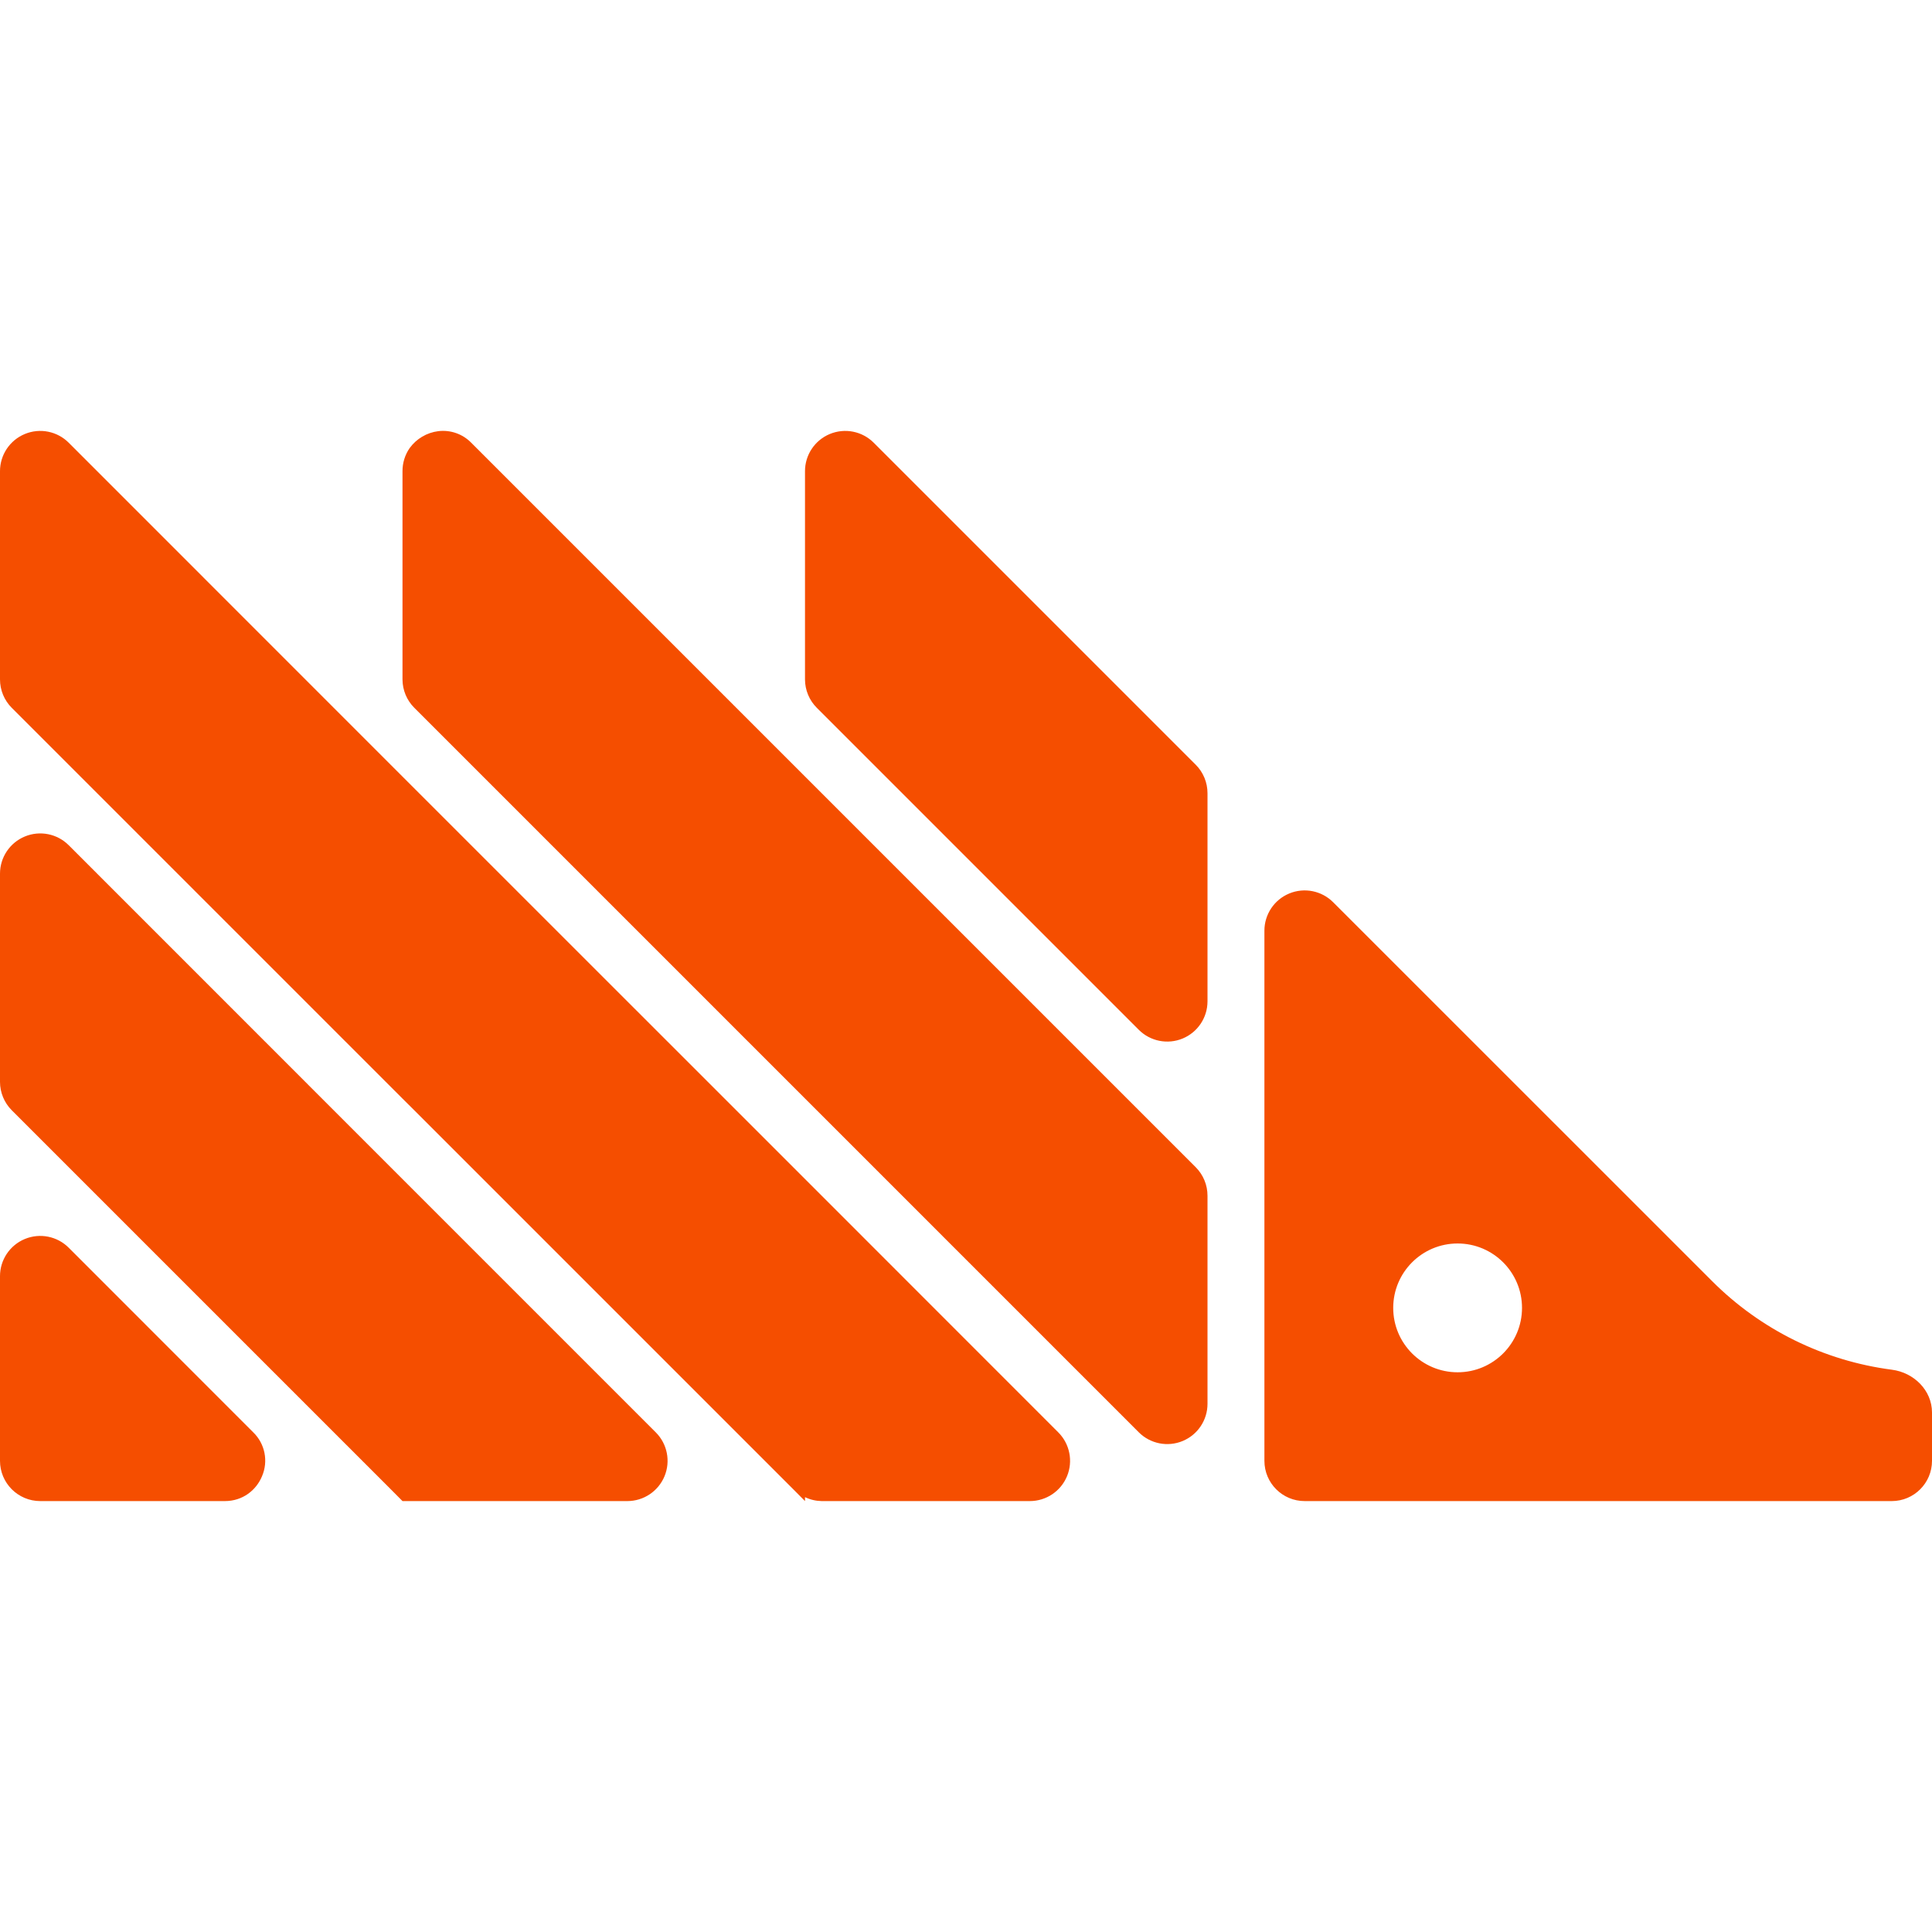
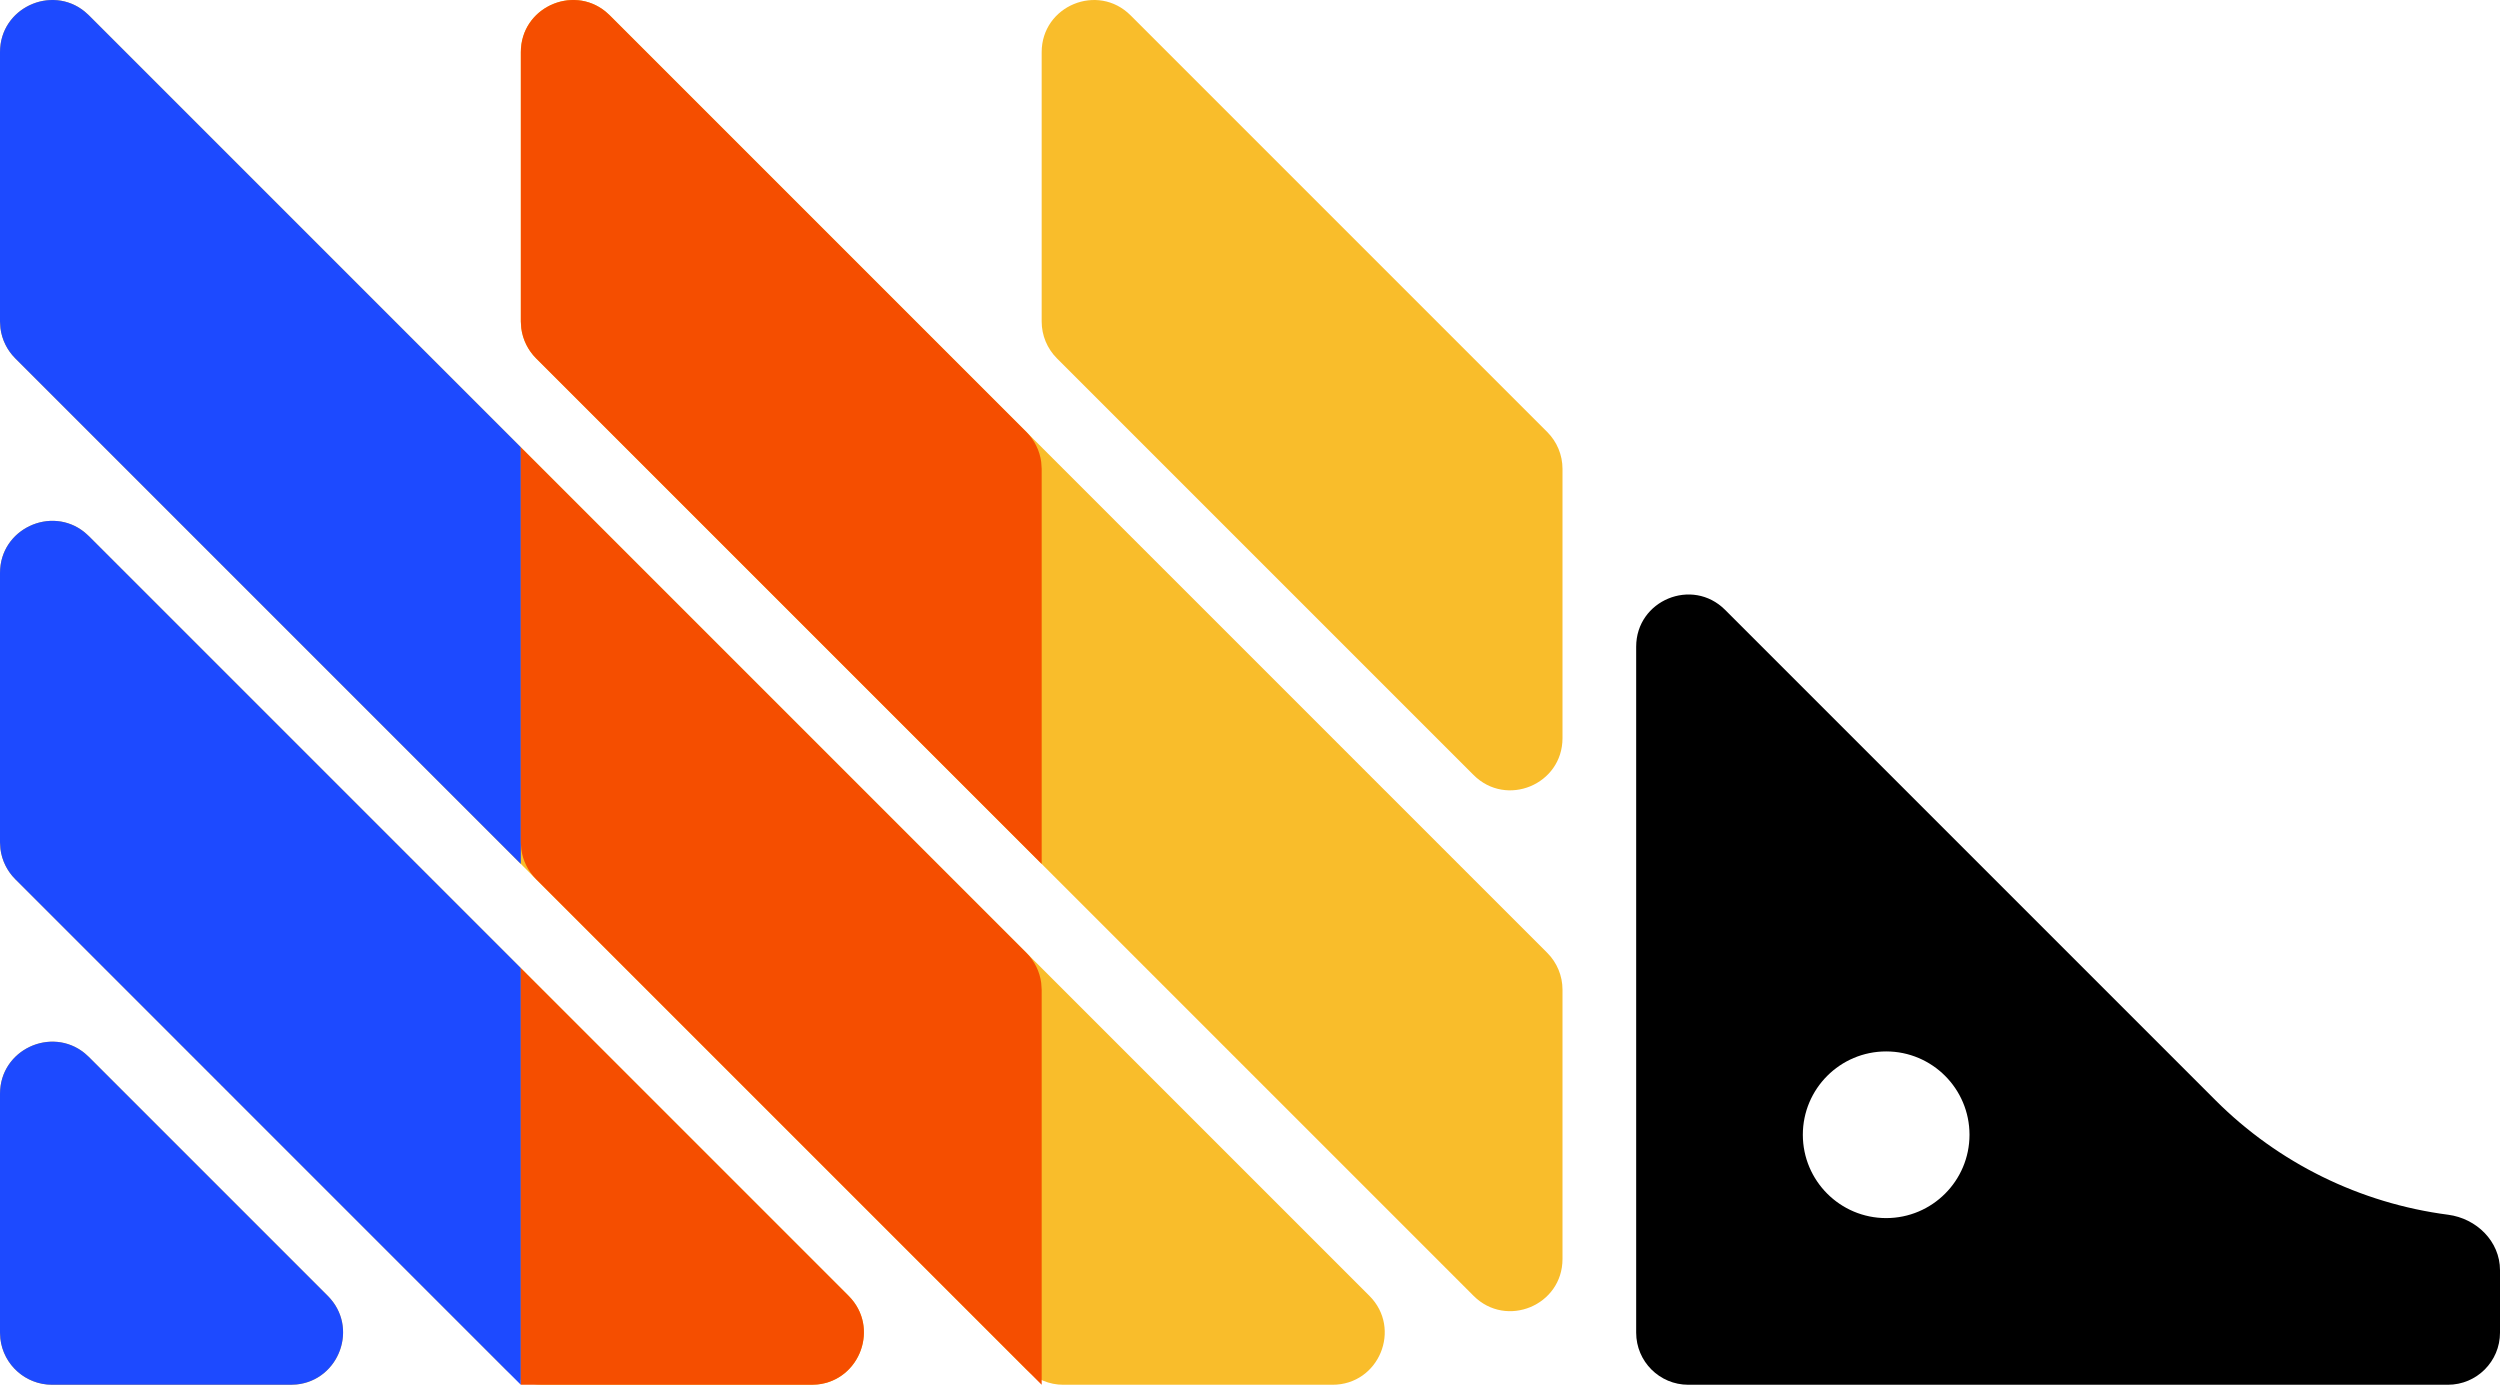
- <svg xmlns="http://www.w3.org/2000/svg" width="24" height="24" viewBox="0 0 24 24" color="#F54E00">
-   <path fill="currentColor" d="M9.854 14.5L5 9.647L.854 5.5A.5.5 0 0 0 0 5.854V8.44a.5.5 0 0 0 .146.353L5 13.647l.147.146L9.854 18.5l.146.147v-.049q.098.047.207.049h2.586a.5.5 0 0 0 .353-.854zm0-5l-4-4a.49.49 0 0 0-.409-.144a.52.52 0 0 0-.356.21a.5.5 0 0 0-.089.288V8.44a.5.5 0 0 0 .147.353l9 9a.5.5 0 0 0 .853-.354v-2.585a.5.5 0 0 0-.146-.354zm1-4a.5.5 0 0 0-.854.354V8.44a.5.5 0 0 0 .147.353l4 4a.5.5 0 0 0 .853-.354V9.854a.5.5 0 0 0-.146-.354zm12.647 11.515a3.86 3.86 0 0 1-2.232-1.1l-4.708-4.707a.5.5 0 0 0-.854.354v6.585a.5.5 0 0 0 .5.5H23.5a.5.5 0 0 0 .5-.5v-.6c0-.276-.225-.497-.499-.532m-5.394.032a.8.8 0 1 1 0-1.6a.8.8 0 0 1 0 1.6M.854 15.5a.5.5 0 0 0-.854.354v2.293a.5.5 0 0 0 .5.5h2.293c.222 0 .39-.135.462-.309a.49.49 0 0 0-.109-.545zM5 14.647L.854 10.5a.5.5 0 0 0-.854.353v2.586a.5.5 0 0 0 .146.353L4.854 18.5l.146.147h2.793a.5.5 0 0 0 .353-.854z" />
+ <svg xmlns="http://www.w3.org/2000/svg" width="256" height="142" viewBox="0 0 256 142" color="#F54E00">
+   <path fill="#f9bd2b" d="M0 112.012c0-4.753 5.746-7.133 9.107-3.772l24.452 24.452c3.361 3.361.98 9.107-3.772 9.107H5.335A5.335 5.335 0 0 1 0 136.464zm0-25.756c0 1.415.562 2.772 1.563 3.773l50.208 50.208c1 1 2.357 1.562 3.772 1.562H83.12c4.753 0 7.134-5.746 3.773-9.107L9.107 54.907C5.747 51.546 0 53.926 0 58.679zm0-53.333c0 1.415.562 2.772 1.563 3.772l103.541 103.542c1 1 2.358 1.562 3.772 1.562h27.578c4.753 0 7.133-5.746 3.772-9.107L9.107 1.573C5.747-1.787 0 .593 0 5.346zm53.333 0c0 1.415.563 2.772 1.563 3.772l95.997 95.997c3.36 3.361 9.107.98 9.107-3.772v-27.578a5.34 5.34 0 0 0-1.563-3.772L62.441 1.573c-3.361-3.36-9.108-.98-9.108 3.773zm62.44-31.35c-3.36-3.36-9.106-.98-9.106 3.773v27.577c0 1.415.562 2.772 1.562 3.772l42.664 42.664c3.36 3.36 9.107.98 9.107-3.773V48.01a5.34 5.34 0 0 0-1.563-3.772z" />
+   <path d="M226.867 112.666L176.651 62.45c-3.361-3.361-9.107-.98-9.107 3.772v70.242a5.335 5.335 0 0 0 5.335 5.335h77.786a5.335 5.335 0 0 0 5.335-5.335v-6.397c0-2.946-2.399-5.299-5.32-5.68a41.2 41.2 0 0 1-23.813-11.72m-33.724 12.066a8.537 8.537 0 0 1-8.533-8.533c0-4.71 3.823-8.534 8.533-8.534a8.537 8.537 0 0 1 8.534 8.534a8.537 8.537 0 0 1-8.534 8.533" />
+   <path fill="#1d4aff" d="m8.656 107.833l.451.406l24.452 24.453c3.215 3.214 1.177 8.612-3.166 9.075l-.606.032H5.335a5.336 5.336 0 0 1-5.3-4.713L0 136.464v-24.452c0-4.547 5.258-6.922 8.656-4.179m0-53.332l.451.406l44.226 44.226V141.8L1.563 90.03a5.34 5.34 0 0 1-1.517-3.072L0 86.257V58.679c0-4.546 5.258-6.921 8.656-4.178M0 5.346C0 .799 5.258-1.576 8.656 1.167l.451.406L53.333 45.8v42.667l-51.77-51.77a5.34 5.34 0 0 1-1.517-3.072L0 32.923z" />
+   <path fill="#f54e00" d="m53.333 45.8l51.771 51.77a5.33 5.33 0 0 1 1.516 3.072l.047.7V141.8L54.896 90.03a5.34 5.34 0 0 1-1.516-3.072l-.047-.701zm0 53.332l33.56 33.56c3.215 3.214 1.176 8.612-3.166 9.075l-.607.032H53.333zM61.99 1.167l.452.406l42.663 42.664a5.33 5.33 0 0 1 1.516 3.07l.047.702v40.457l-51.771-51.77a5.34 5.34 0 0 1-1.516-3.072l-.047-.701V5.346c0-4.547 5.258-6.922 8.656-4.179" />
</svg>
